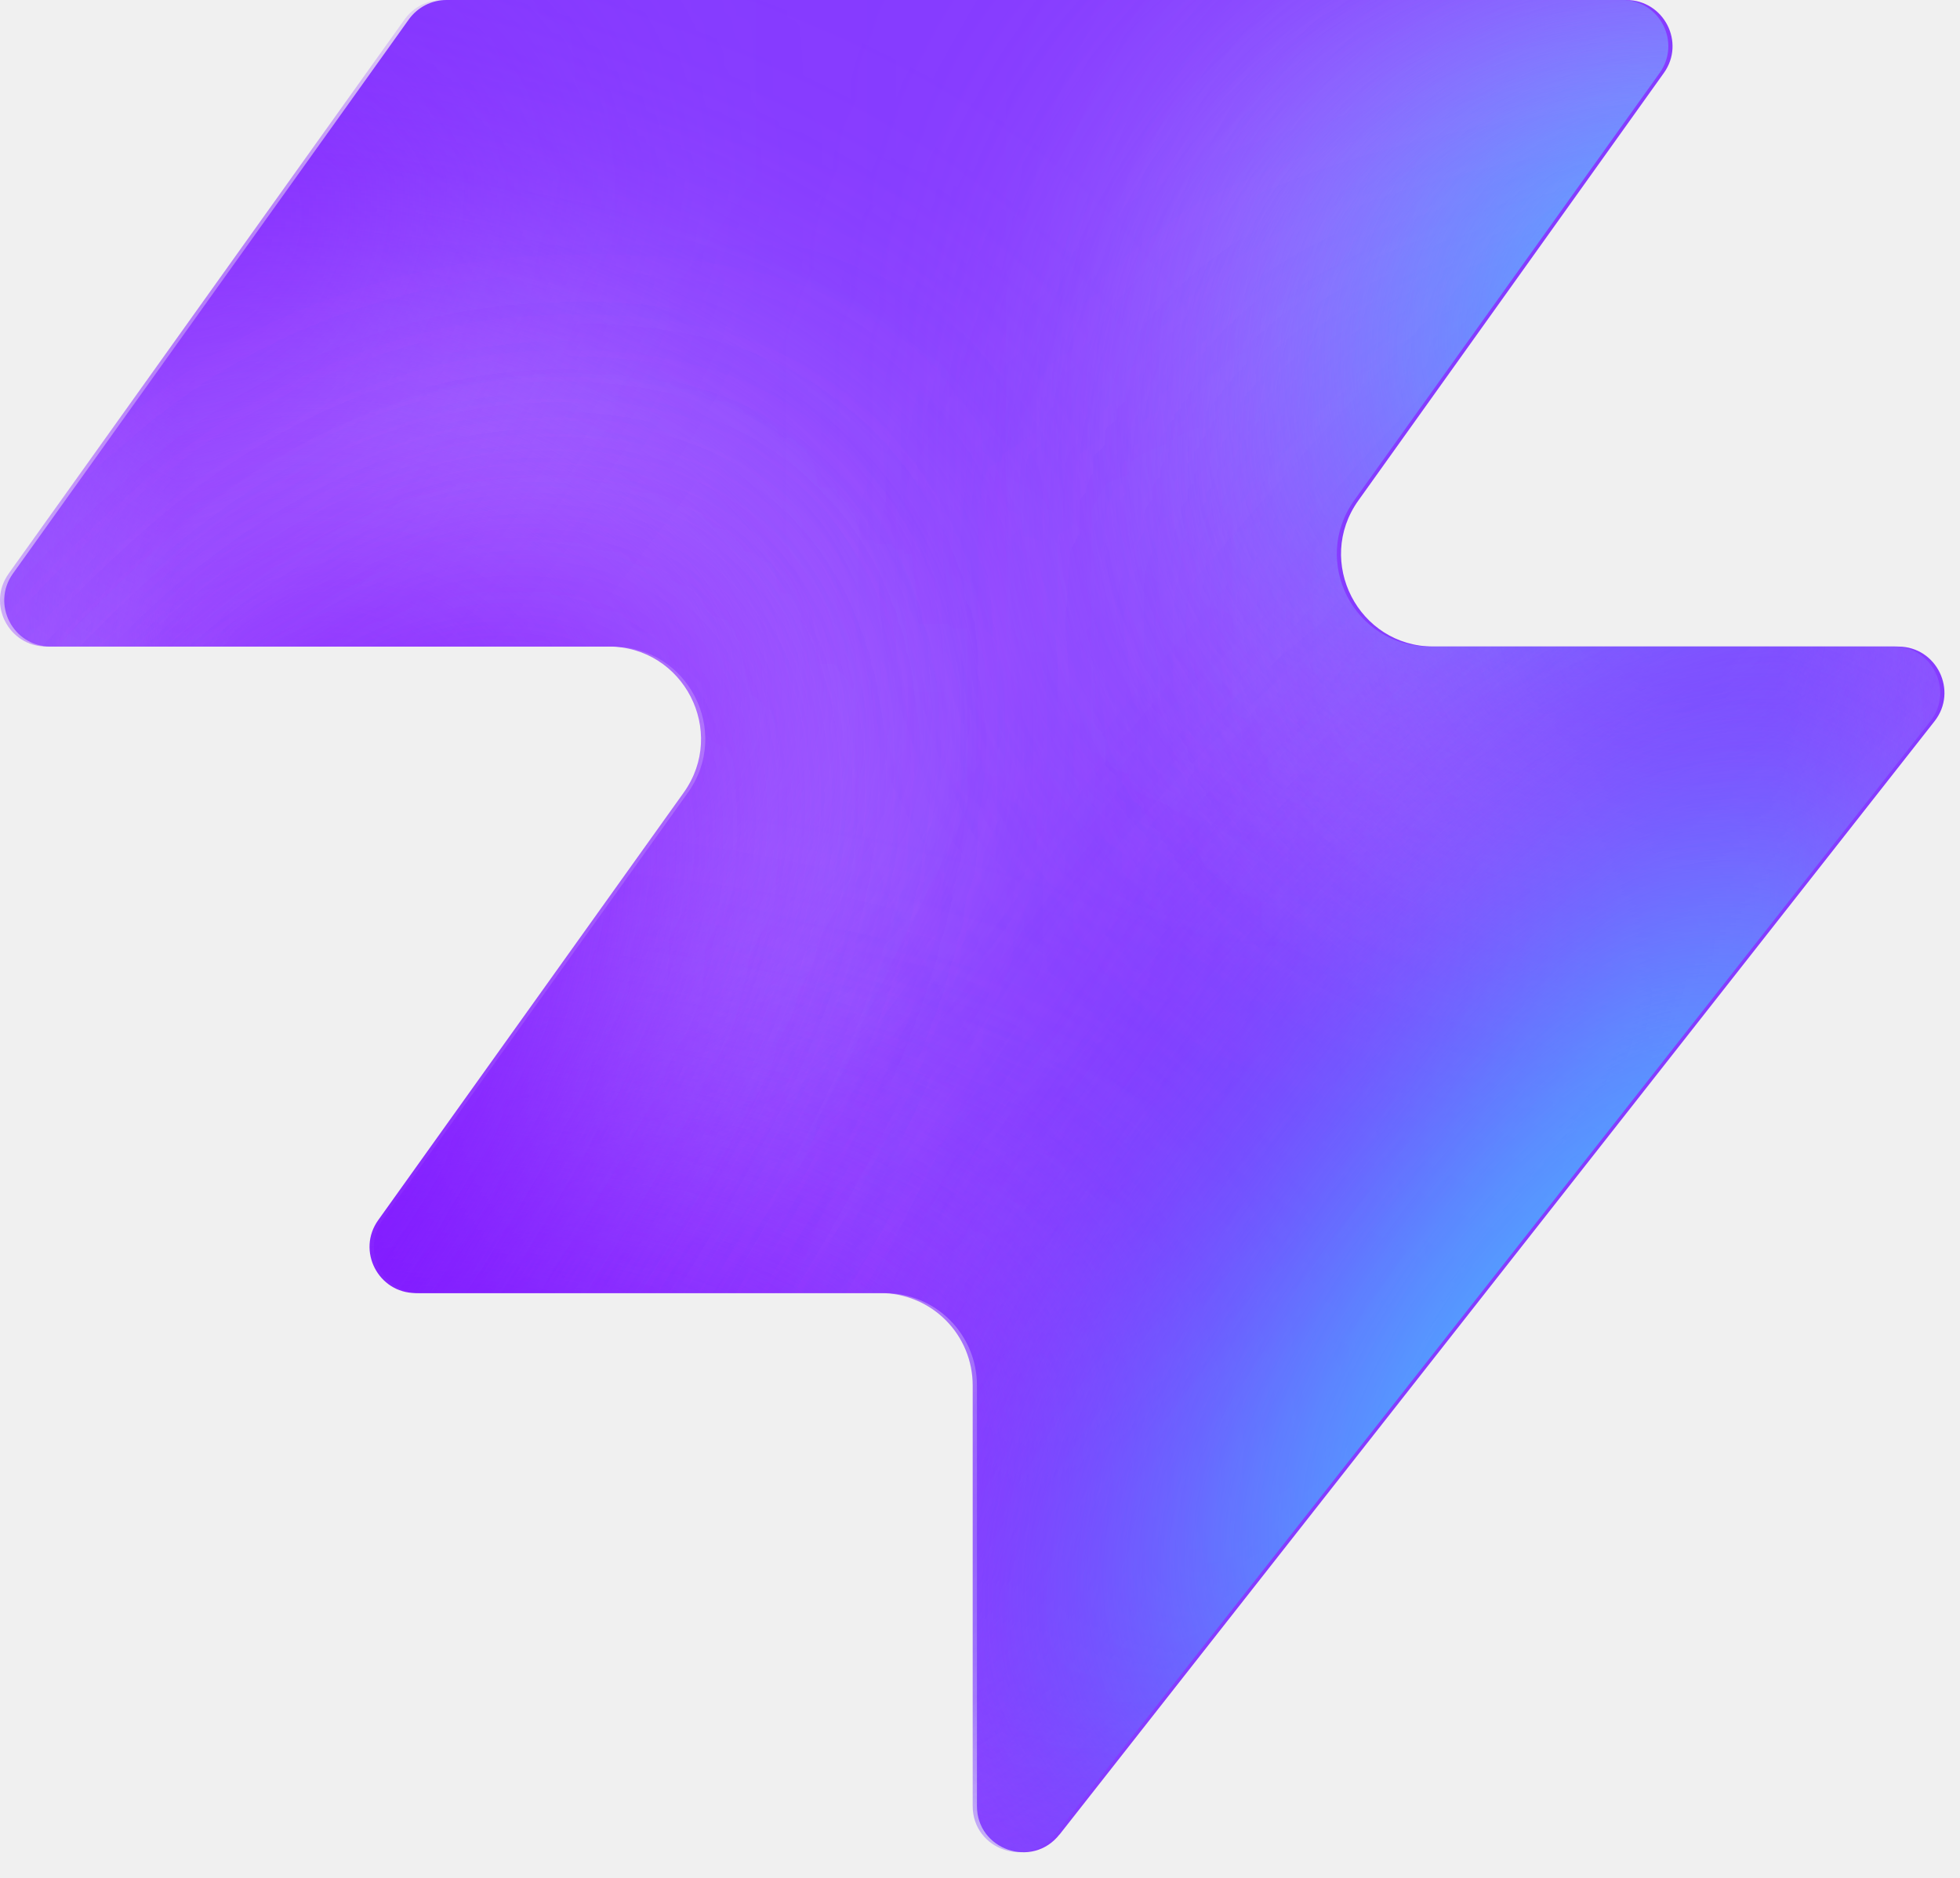
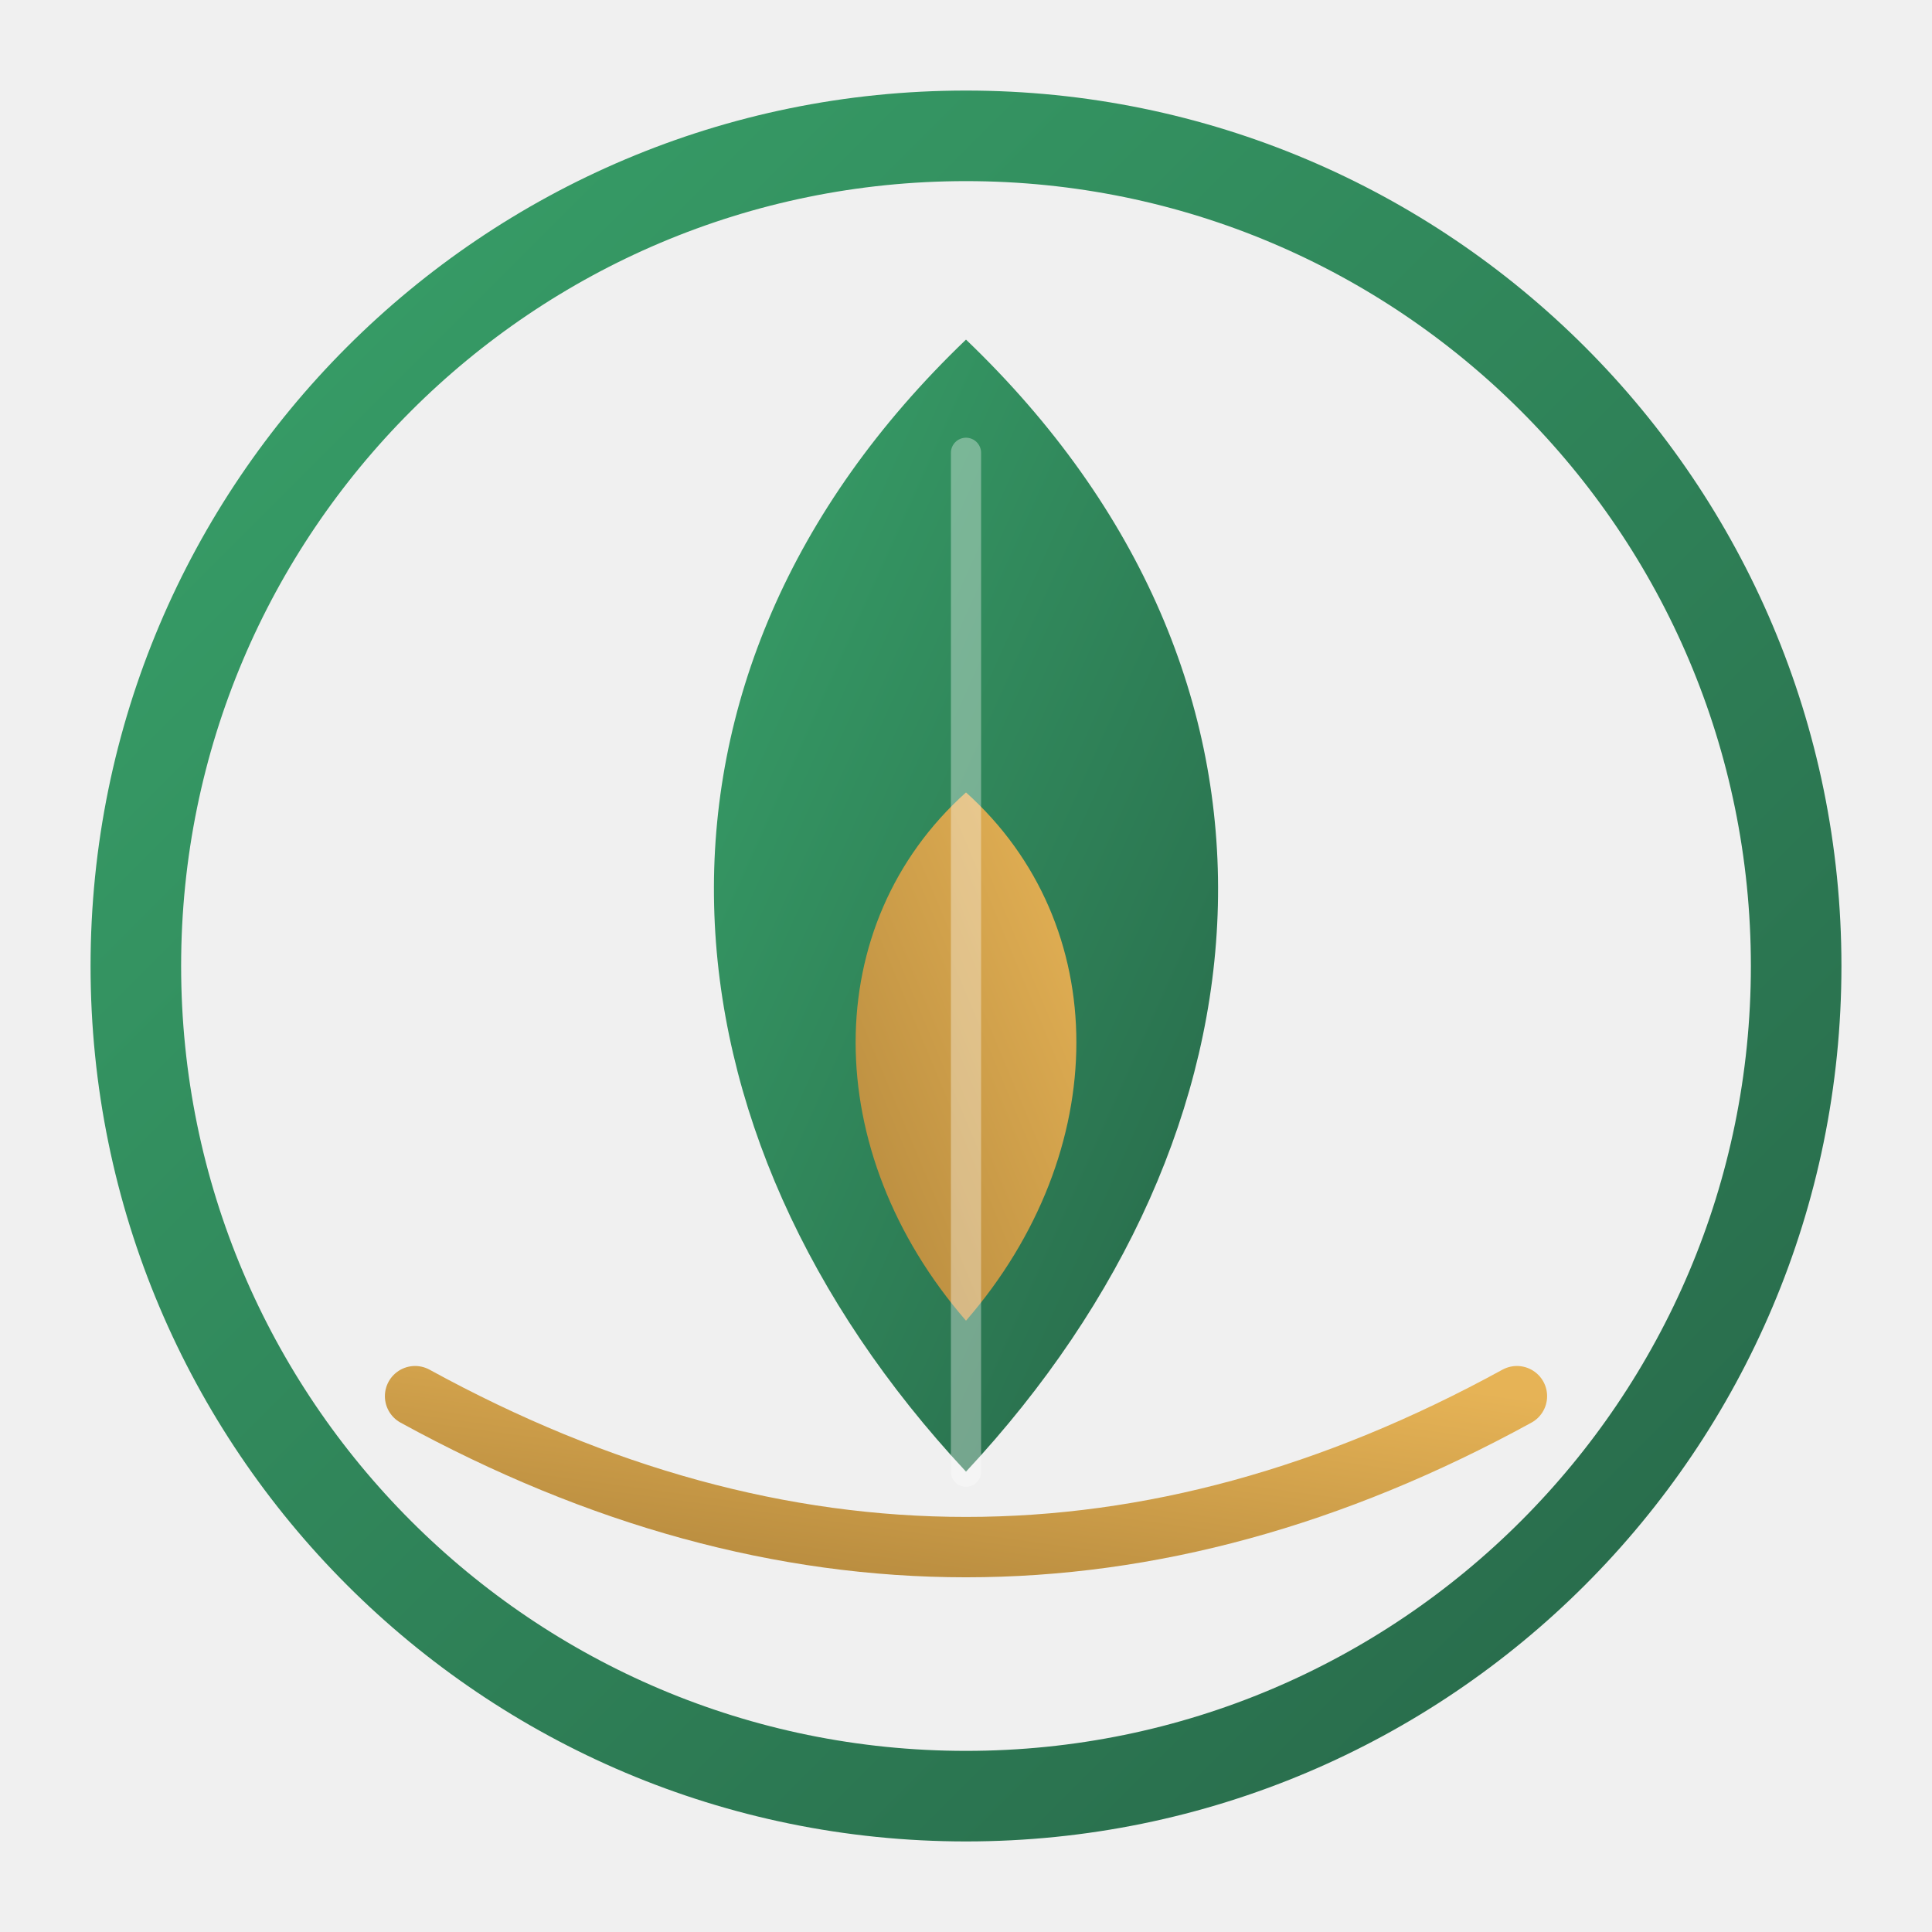
- <svg xmlns="http://www.w3.org/2000/svg" width="48" height="46" fill="none" viewBox="0 0 48 46">
-   <path fill="#863bff" d="M25.946 44.938c-.664.845-2.021.375-2.021-.698V33.937a2.26 2.26 0 0 0-2.262-2.262H10.287c-.92 0-1.456-1.04-.92-1.788l7.48-10.471c1.07-1.497 0-3.578-1.842-3.578H1.237c-.92 0-1.456-1.04-.92-1.788L10.013.474c.214-.297.556-.474.92-.474h28.894c.92 0 1.456 1.04.92 1.788l-7.48 10.471c-1.07 1.498 0 3.579 1.842 3.579h11.377c.943 0 1.473 1.088.89 1.83L25.947 44.94z" style="fill:#863bff;fill:color(display-p3 .525 .23 1);fill-opacity:1" />
-   <mask id="a" width="48" height="46" x="0" y="0" maskUnits="userSpaceOnUse" style="mask-type:alpha">
-     <path fill="#000" d="M25.842 44.938c-.664.844-2.021.375-2.021-.698V33.937a2.26 2.26 0 0 0-2.262-2.262H10.183c-.92 0-1.456-1.04-.92-1.788l7.48-10.471c1.07-1.498 0-3.579-1.842-3.579H1.133c-.92 0-1.456-1.04-.92-1.787L9.91.473c.214-.297.556-.474.92-.474h28.894c.92 0 1.456 1.04.92 1.788l-7.48 10.471c-1.07 1.498 0 3.578 1.842 3.578h11.377c.943 0 1.473 1.088.89 1.832L25.843 44.94z" style="fill:#000;fill-opacity:1" />
-   </mask>
-   <g mask="url(#a)">
-     <g filter="url(#b)">
-       <ellipse cx="5.508" cy="14.704" fill="#ede6ff" rx="5.508" ry="14.704" style="fill:#ede6ff;fill:color(display-p3 .927 .903 1);fill-opacity:1" transform="matrix(.00324 1 1 -.00324 -4.47 31.516)" />
-     </g>
-     <g filter="url(#c)">
-       <ellipse cx="10.399" cy="29.851" fill="#ede6ff" rx="10.399" ry="29.851" style="fill:#ede6ff;fill:color(display-p3 .927 .903 1);fill-opacity:1" transform="matrix(.00324 1 1 -.00324 -39.328 7.883)" />
-     </g>
-     <g filter="url(#d)">
-       <ellipse cx="5.508" cy="30.487" fill="#7e14ff" rx="5.508" ry="30.487" style="fill:#7e14ff;fill:color(display-p3 .492 .077 1);fill-opacity:1" transform="rotate(89.814 -25.913 -14.639)scale(1 -1)" />
-     </g>
-     <g filter="url(#e)">
-       <ellipse cx="5.508" cy="30.599" fill="#7e14ff" rx="5.508" ry="30.599" style="fill:#7e14ff;fill:color(display-p3 .492 .077 1);fill-opacity:1" transform="rotate(89.814 -32.644 -3.334)scale(1 -1)" />
-     </g>
-     <g filter="url(#f)">
-       <ellipse cx="5.508" cy="30.599" fill="#7e14ff" rx="5.508" ry="30.599" style="fill:#7e14ff;fill:color(display-p3 .492 .077 1);fill-opacity:1" transform="matrix(.00324 1 1 -.00324 -34.34 30.47)" />
-     </g>
-     <g filter="url(#g)">
-       <ellipse cx="14.072" cy="22.078" fill="#ede6ff" rx="14.072" ry="22.078" style="fill:#ede6ff;fill:color(display-p3 .927 .903 1);fill-opacity:1" transform="rotate(93.35 24.506 48.493)scale(-1 1)" />
-     </g>
-     <g filter="url(#h)">
-       <ellipse cx="3.47" cy="21.501" fill="#7e14ff" rx="3.47" ry="21.501" style="fill:#7e14ff;fill:color(display-p3 .492 .077 1);fill-opacity:1" transform="rotate(89.009 28.708 47.59)scale(-1 1)" />
-     </g>
-     <g filter="url(#i)">
-       <ellipse cx="3.47" cy="21.501" fill="#7e14ff" rx="3.47" ry="21.501" style="fill:#7e14ff;fill:color(display-p3 .492 .077 1);fill-opacity:1" transform="rotate(89.009 28.708 47.59)scale(-1 1)" />
-     </g>
-     <g filter="url(#j)">
-       <ellipse cx=".387" cy="8.972" fill="#7e14ff" rx="4.407" ry="29.108" style="fill:#7e14ff;fill:color(display-p3 .492 .077 1);fill-opacity:1" transform="rotate(39.51 .387 8.972)" />
-     </g>
-     <g filter="url(#k)">
-       <ellipse cx="47.523" cy="-6.092" fill="#7e14ff" rx="4.407" ry="29.108" style="fill:#7e14ff;fill:color(display-p3 .492 .077 1);fill-opacity:1" transform="rotate(37.892 47.523 -6.092)" />
-     </g>
-     <g filter="url(#l)">
-       <ellipse cx="41.412" cy="6.333" fill="#47bfff" rx="5.971" ry="9.665" style="fill:#47bfff;fill:color(display-p3 .28 .748 1);fill-opacity:1" transform="rotate(37.892 41.412 6.333)" />
-     </g>
-     <g filter="url(#m)">
-       <ellipse cx="-1.879" cy="38.332" fill="#7e14ff" rx="4.407" ry="29.108" style="fill:#7e14ff;fill:color(display-p3 .492 .077 1);fill-opacity:1" transform="rotate(37.892 -1.88 38.332)" />
-     </g>
-     <g filter="url(#n)">
-       <ellipse cx="-1.879" cy="38.332" fill="#7e14ff" rx="4.407" ry="29.108" style="fill:#7e14ff;fill:color(display-p3 .492 .077 1);fill-opacity:1" transform="rotate(37.892 -1.88 38.332)" />
-     </g>
-     <g filter="url(#o)">
-       <ellipse cx="35.651" cy="29.907" fill="#7e14ff" rx="4.407" ry="29.108" style="fill:#7e14ff;fill:color(display-p3 .492 .077 1);fill-opacity:1" transform="rotate(37.892 35.651 29.907)" />
-     </g>
-     <g filter="url(#p)">
-       <ellipse cx="38.418" cy="32.4" fill="#47bfff" rx="5.971" ry="15.297" style="fill:#47bfff;fill:color(display-p3 .28 .748 1);fill-opacity:1" transform="rotate(37.892 38.418 32.4)" />
-     </g>
-   </g>
+ <svg xmlns="http://www.w3.org/2000/svg" viewBox="0 0 512 512" width="100%" height="100%">
  <defs>
-     <filter id="b" width="60.045" height="41.654" x="-19.77" y="16.149" color-interpolation-filters="sRGB" filterUnits="userSpaceOnUse">
-       <feFlood flood-opacity="0" result="BackgroundImageFix" />
-       <feBlend in="SourceGraphic" in2="BackgroundImageFix" result="shape" />
-       <feGaussianBlur result="effect1_foregroundBlur_2002_17158" stdDeviation="7.659" />
-     </filter>
-     <filter id="c" width="90.34" height="51.437" x="-54.613" y="-7.533" color-interpolation-filters="sRGB" filterUnits="userSpaceOnUse">
-       <feFlood flood-opacity="0" result="BackgroundImageFix" />
-       <feBlend in="SourceGraphic" in2="BackgroundImageFix" result="shape" />
-       <feGaussianBlur result="effect1_foregroundBlur_2002_17158" stdDeviation="7.659" />
-     </filter>
-     <filter id="d" width="79.355" height="29.4" x="-49.64" y="2.03" color-interpolation-filters="sRGB" filterUnits="userSpaceOnUse">
-       <feFlood flood-opacity="0" result="BackgroundImageFix" />
-       <feBlend in="SourceGraphic" in2="BackgroundImageFix" result="shape" />
-       <feGaussianBlur result="effect1_foregroundBlur_2002_17158" stdDeviation="4.596" />
-     </filter>
-     <filter id="e" width="79.579" height="29.4" x="-45.045" y="20.029" color-interpolation-filters="sRGB" filterUnits="userSpaceOnUse">
-       <feFlood flood-opacity="0" result="BackgroundImageFix" />
-       <feBlend in="SourceGraphic" in2="BackgroundImageFix" result="shape" />
-       <feGaussianBlur result="effect1_foregroundBlur_2002_17158" stdDeviation="4.596" />
-     </filter>
-     <filter id="f" width="79.579" height="29.4" x="-43.513" y="21.178" color-interpolation-filters="sRGB" filterUnits="userSpaceOnUse">
-       <feFlood flood-opacity="0" result="BackgroundImageFix" />
-       <feBlend in="SourceGraphic" in2="BackgroundImageFix" result="shape" />
-       <feGaussianBlur result="effect1_foregroundBlur_2002_17158" stdDeviation="4.596" />
-     </filter>
-     <filter id="g" width="74.749" height="58.852" x="15.756" y="-17.901" color-interpolation-filters="sRGB" filterUnits="userSpaceOnUse">
-       <feFlood flood-opacity="0" result="BackgroundImageFix" />
-       <feBlend in="SourceGraphic" in2="BackgroundImageFix" result="shape" />
-       <feGaussianBlur result="effect1_foregroundBlur_2002_17158" stdDeviation="7.659" />
-     </filter>
-     <filter id="h" width="61.377" height="25.362" x="23.548" y="2.284" color-interpolation-filters="sRGB" filterUnits="userSpaceOnUse">
-       <feFlood flood-opacity="0" result="BackgroundImageFix" />
-       <feBlend in="SourceGraphic" in2="BackgroundImageFix" result="shape" />
-       <feGaussianBlur result="effect1_foregroundBlur_2002_17158" stdDeviation="4.596" />
-     </filter>
-     <filter id="i" width="61.377" height="25.362" x="23.548" y="2.284" color-interpolation-filters="sRGB" filterUnits="userSpaceOnUse">
-       <feFlood flood-opacity="0" result="BackgroundImageFix" />
-       <feBlend in="SourceGraphic" in2="BackgroundImageFix" result="shape" />
-       <feGaussianBlur result="effect1_foregroundBlur_2002_17158" stdDeviation="4.596" />
-     </filter>
-     <filter id="j" width="56.045" height="63.649" x="-27.636" y="-22.853" color-interpolation-filters="sRGB" filterUnits="userSpaceOnUse">
-       <feFlood flood-opacity="0" result="BackgroundImageFix" />
-       <feBlend in="SourceGraphic" in2="BackgroundImageFix" result="shape" />
-       <feGaussianBlur result="effect1_foregroundBlur_2002_17158" stdDeviation="4.596" />
-     </filter>
-     <filter id="k" width="54.814" height="64.646" x="20.116" y="-38.415" color-interpolation-filters="sRGB" filterUnits="userSpaceOnUse">
-       <feFlood flood-opacity="0" result="BackgroundImageFix" />
-       <feBlend in="SourceGraphic" in2="BackgroundImageFix" result="shape" />
-       <feGaussianBlur result="effect1_foregroundBlur_2002_17158" stdDeviation="4.596" />
-     </filter>
-     <filter id="l" width="33.541" height="35.313" x="24.641" y="-11.323" color-interpolation-filters="sRGB" filterUnits="userSpaceOnUse">
-       <feFlood flood-opacity="0" result="BackgroundImageFix" />
-       <feBlend in="SourceGraphic" in2="BackgroundImageFix" result="shape" />
-       <feGaussianBlur result="effect1_foregroundBlur_2002_17158" stdDeviation="4.596" />
-     </filter>
-     <filter id="m" width="54.814" height="64.646" x="-29.286" y="6.009" color-interpolation-filters="sRGB" filterUnits="userSpaceOnUse">
-       <feFlood flood-opacity="0" result="BackgroundImageFix" />
-       <feBlend in="SourceGraphic" in2="BackgroundImageFix" result="shape" />
-       <feGaussianBlur result="effect1_foregroundBlur_2002_17158" stdDeviation="4.596" />
-     </filter>
-     <filter id="n" width="54.814" height="64.646" x="-29.286" y="6.009" color-interpolation-filters="sRGB" filterUnits="userSpaceOnUse">
-       <feFlood flood-opacity="0" result="BackgroundImageFix" />
-       <feBlend in="SourceGraphic" in2="BackgroundImageFix" result="shape" />
-       <feGaussianBlur result="effect1_foregroundBlur_2002_17158" stdDeviation="4.596" />
-     </filter>
-     <filter id="o" width="54.814" height="64.646" x="8.244" y="-2.416" color-interpolation-filters="sRGB" filterUnits="userSpaceOnUse">
-       <feFlood flood-opacity="0" result="BackgroundImageFix" />
-       <feBlend in="SourceGraphic" in2="BackgroundImageFix" result="shape" />
-       <feGaussianBlur result="effect1_foregroundBlur_2002_17158" stdDeviation="4.596" />
-     </filter>
-     <filter id="p" width="39.409" height="43.623" x="18.713" y="10.588" color-interpolation-filters="sRGB" filterUnits="userSpaceOnUse">
-       <feFlood flood-opacity="0" result="BackgroundImageFix" />
-       <feBlend in="SourceGraphic" in2="BackgroundImageFix" result="shape" />
-       <feGaussianBlur result="effect1_foregroundBlur_2002_17158" stdDeviation="4.596" />
-     </filter>
+     <linearGradient id="leafGrad" x1="0%" y1="0%" x2="100%" y2="100%">
+       <stop offset="0%" stop-color="#38a169" />
+       <stop offset="100%" stop-color="#276749" />
+     </linearGradient>
+     <linearGradient id="goldGrad" x1="0%" y1="100%" x2="100%" y2="0%">
+       <stop offset="0%" stop-color="#b5893d" />
+       <stop offset="100%" stop-color="#e6b356" />
+     </linearGradient>
  </defs>
+   <circle cx="256" cy="256" r="220" fill="none" stroke="url(#leafGrad)" stroke-width="24" stroke-linecap="round" />
+   <path d="M 110 370 Q 256 450 402 370" fill="none" stroke="url(#goldGrad)" stroke-width="16" stroke-linecap="round" />
+   <path d="M 256 90 C 350 180 340 300 256 390 C 172 300 162 180 256 90 Z" fill="url(#leafGrad)" />
+   <path d="M 256 210 C 295 245 295 305 256 350 C 217 305 217 245 256 210 Z" fill="url(#goldGrad)" />
+   <path d="M 256 120 L 256 390" fill="none" stroke="#ffffff" stroke-width="8" stroke-linecap="round" opacity="0.35" />
</svg>
